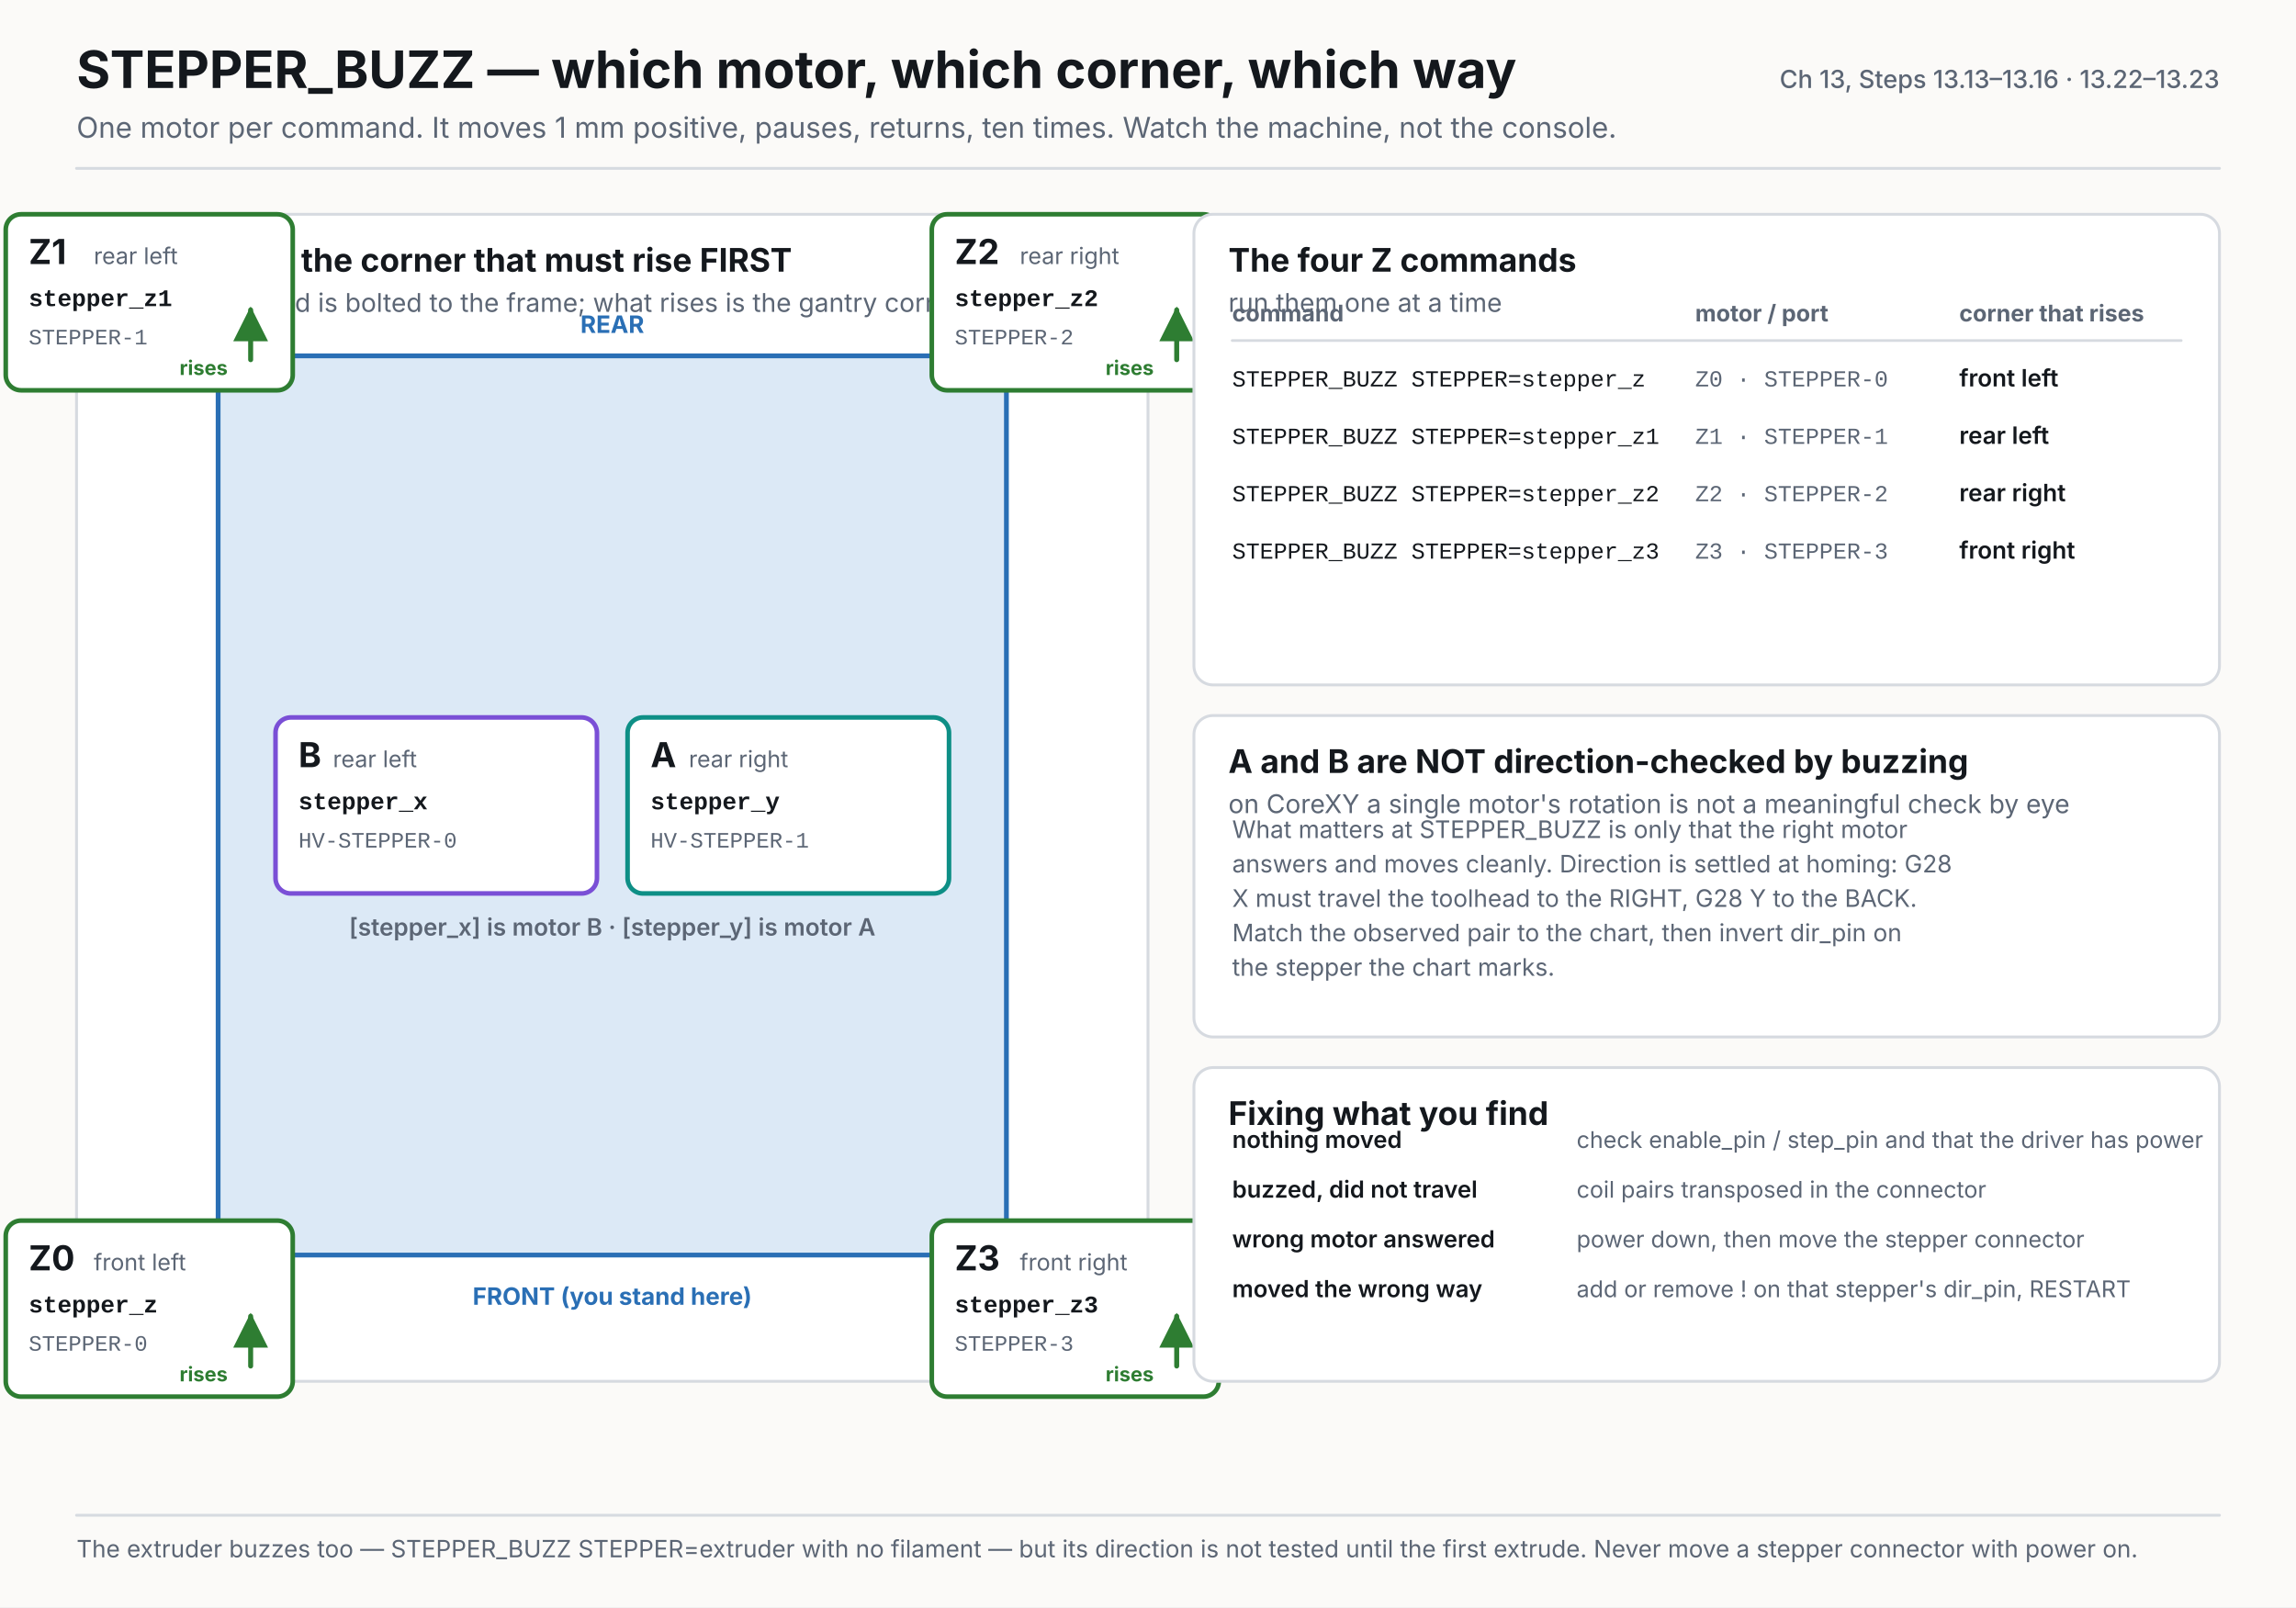
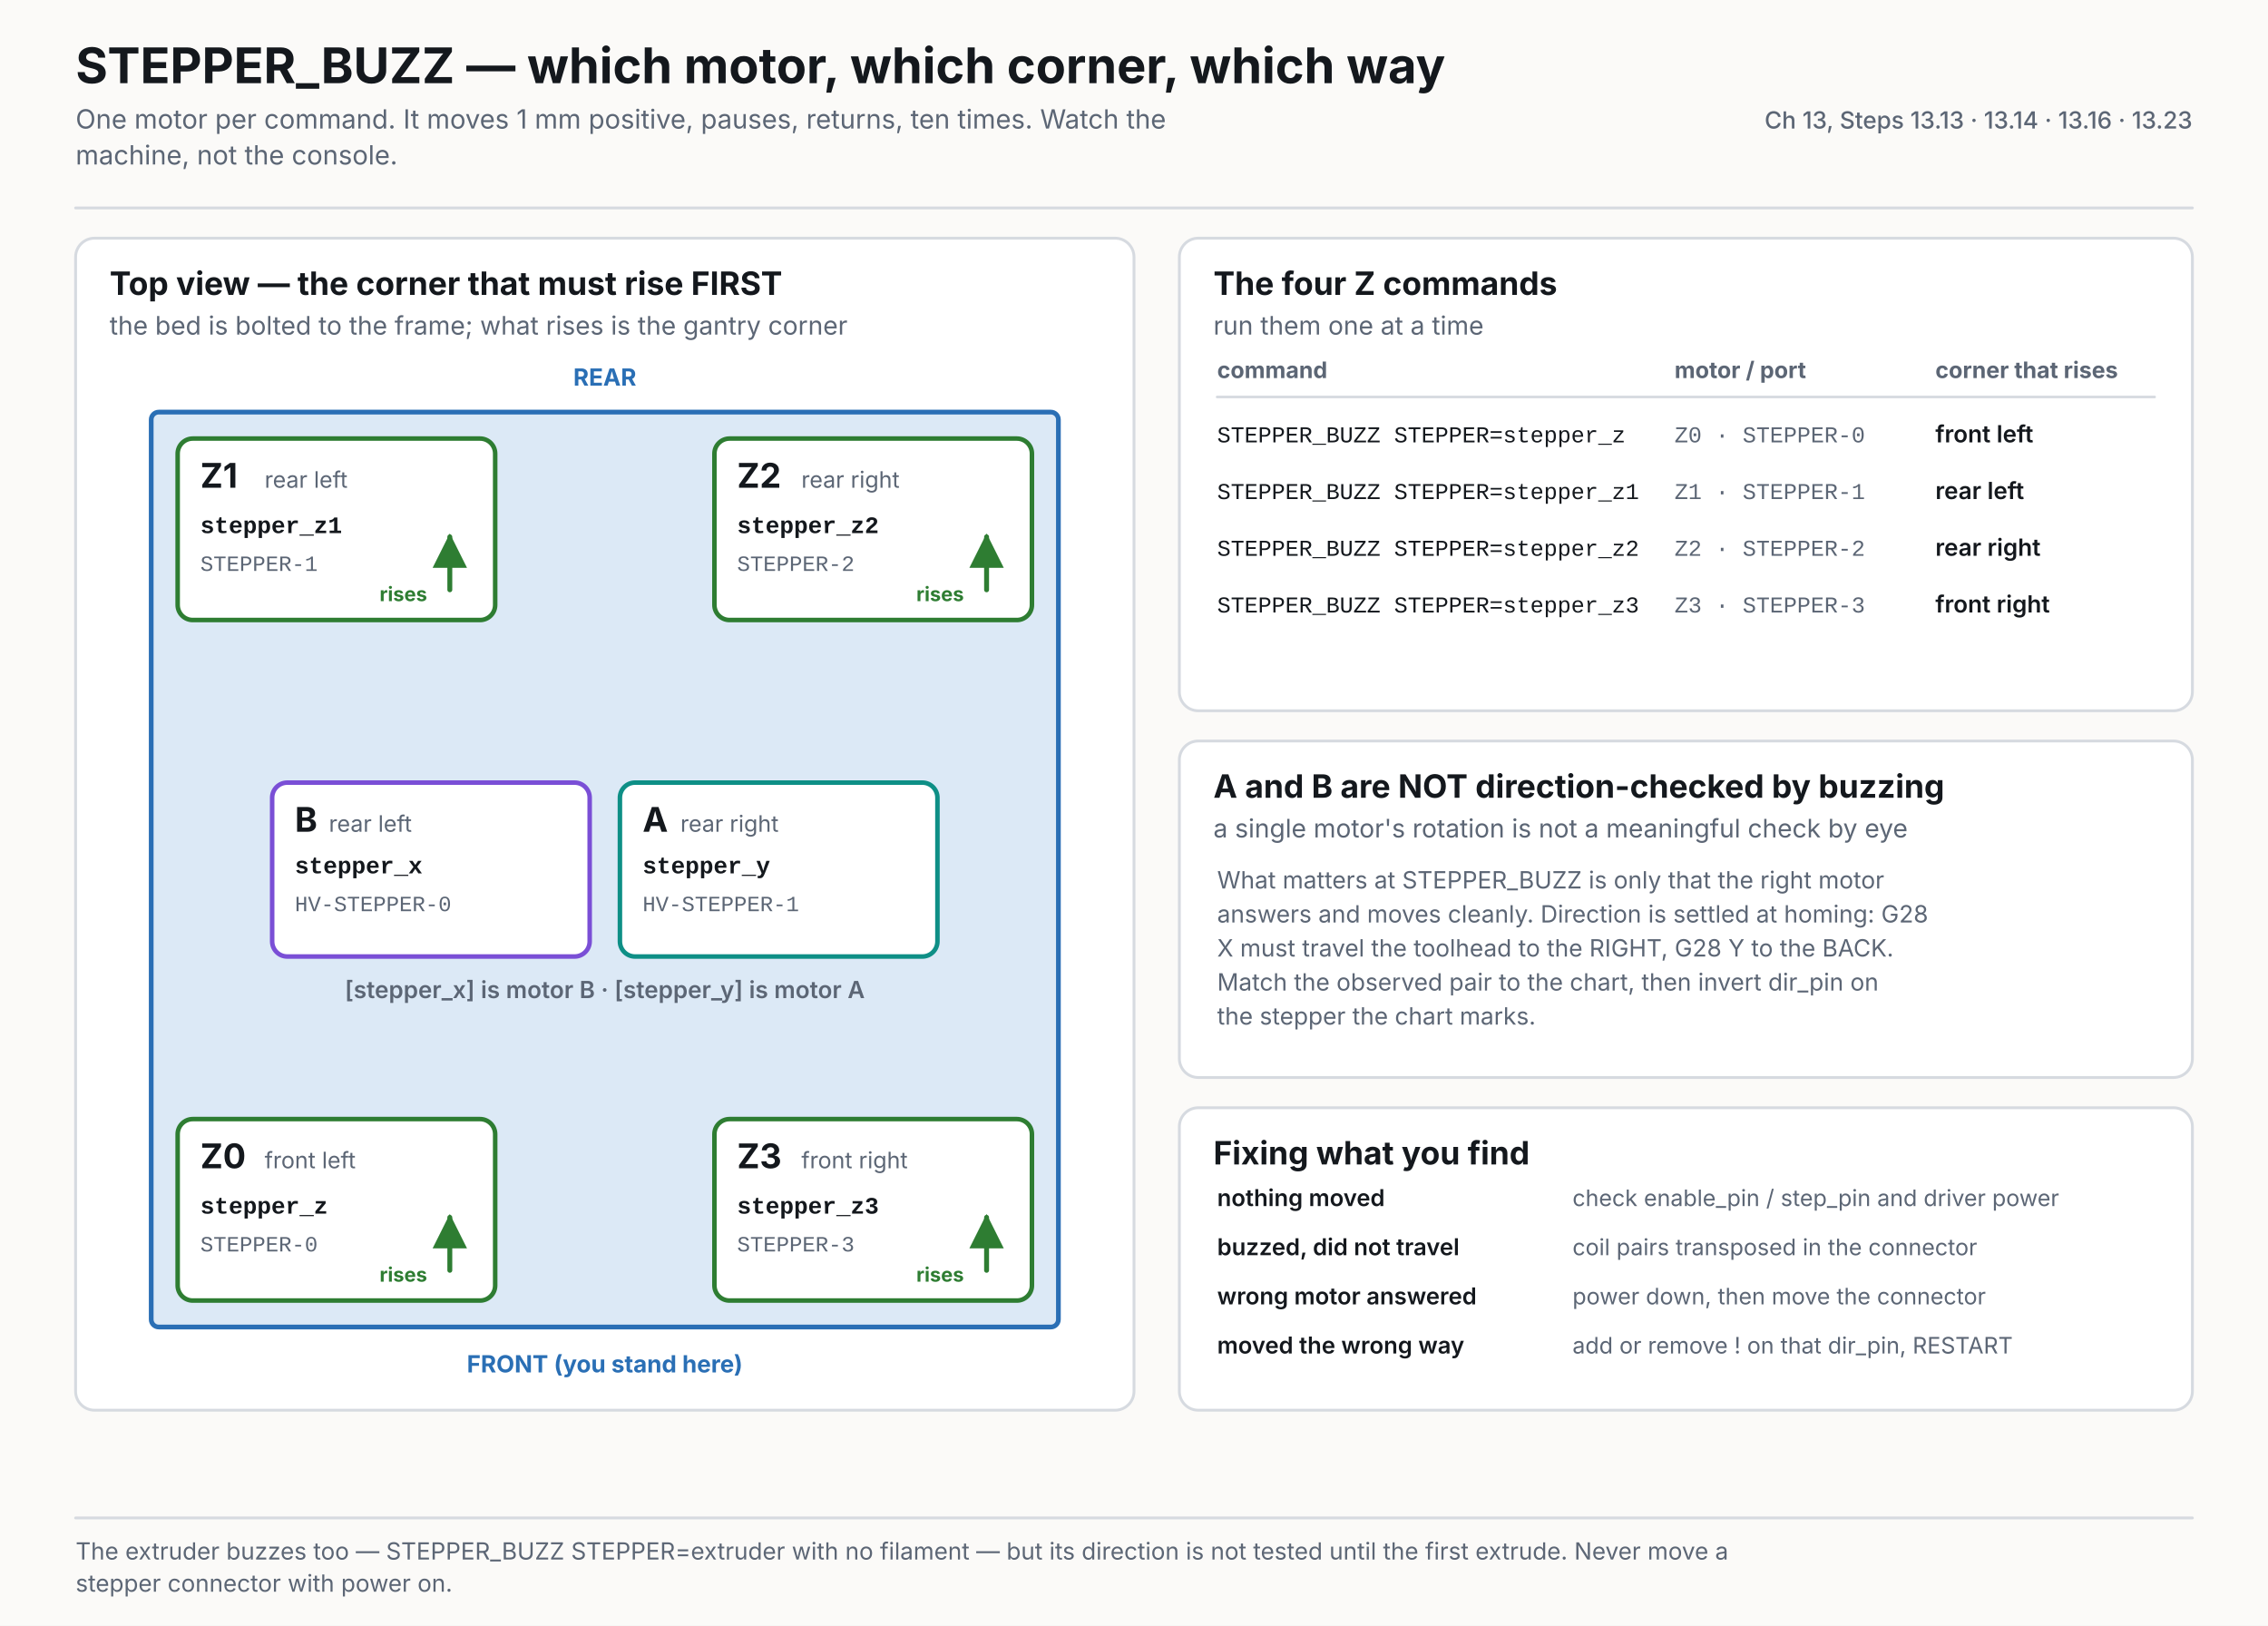
- <svg xmlns="http://www.w3.org/2000/svg" viewBox="0 0 1200 840" width="1200" height="840" role="img" aria-label="Voron 2.4r2 — STEPPER_BUZZ motor-direction cheat sheet" style="color:#14181D">
+ <svg xmlns="http://www.w3.org/2000/svg" viewBox="0 0 1200 860" width="1200" height="860" role="img" aria-label="Voron 2.4r2 — STEPPER_BUZZ motor-direction cheat sheet" style="color:#14181D">
  <defs>
    <marker id="arw" viewBox="0 0 10 10" refX="9" refY="5" markerWidth="7" markerHeight="7" orient="auto-start-reverse">
      <path d="M0,0 L10,5 L0,10 z" fill="#14181D" />
    </marker>
    <marker id="arwm" viewBox="0 0 10 10" refX="9" refY="5" markerWidth="7" markerHeight="7" orient="auto-start-reverse">
      <path d="M0,0 L10,5 L0,10 z" fill="#5C6675" />
    </marker>
    <marker id="arwa" viewBox="0 0 10 10" refX="9" refY="5" markerWidth="6.5" markerHeight="6.5" orient="auto-start-reverse">
      <path d="M0,0 L10,5 L0,10 z" fill="#0E8F86" />
    </marker>
    <marker id="arwb" viewBox="0 0 10 10" refX="9" refY="5" markerWidth="6.5" markerHeight="6.5" orient="auto-start-reverse">
      <path d="M0,0 L10,5 L0,10 z" fill="#7A4FD6" />
    </marker>
    <marker id="arwo" viewBox="0 0 10 10" refX="9" refY="5" markerWidth="7" markerHeight="7" orient="auto-start-reverse">
      <path d="M0,0 L10,5 L0,10 z" fill="#E8751A" />
    </marker>
    <marker id="arwr" viewBox="0 0 10 10" refX="9" refY="5" markerWidth="7" markerHeight="7" orient="auto-start-reverse">
      <path d="M0,0 L10,5 L0,10 z" fill="#C0392B" />
    </marker>
    <marker id="arwg" viewBox="0 0 10 10" refX="9" refY="5" markerWidth="7" markerHeight="7" orient="auto-start-reverse">
      <path d="M0,0 L10,5 L0,10 z" fill="#2E7D32" />
    </marker>
    <pattern id="hatch" width="7" height="7" patternTransform="rotate(45)" patternUnits="userSpaceOnUse">
      <line x1="0" y1="0" x2="0" y2="7" stroke="#9AA3AF" stroke-width="2.6" />
    </pattern>
  </defs>
-   <rect width="1200" height="840" fill="#FBFAF8" />
-   <text x="40.0" y="46.0" font-family="Inter, -apple-system, BlinkMacSystemFont, 'Segoe UI', Roboto, 'Helvetica Neue', Arial, sans-serif" font-size="27" font-weight="700" text-anchor="start" fill="currentColor" letter-spacing="0">STEPPER_BUZZ — which motor, which corner, which way</text>
-   <text x="40.0" y="72.0" font-family="Inter, -apple-system, BlinkMacSystemFont, 'Segoe UI', Roboto, 'Helvetica Neue', Arial, sans-serif" font-size="15" font-weight="400" text-anchor="start" fill="#5C6675" letter-spacing="0">One motor per command. It moves 1 mm positive, pauses, returns, ten times. Watch the machine, not the console.</text>
-   <text x="1160.0" y="46.0" font-family="Inter, -apple-system, BlinkMacSystemFont, 'Segoe UI', Roboto, 'Helvetica Neue', Arial, sans-serif" font-size="13" font-weight="500" text-anchor="end" fill="#5C6675" letter-spacing="0">Ch 13, Steps 13.13–13.16 · 13.22–13.23</text>
-   <line x1="40.0" y1="88.0" x2="1160.0" y2="88.0" stroke="#D6DAE0" stroke-width="1.5" stroke-linecap="round" />
-   <rect x="40.0" y="112.0" width="560.0" height="610.0" rx="10" fill="#FFFFFF" stroke="#D6DAE0" stroke-width="1.5" />
-   <text x="58.0" y="142.0" font-family="Inter, -apple-system, BlinkMacSystemFont, 'Segoe UI', Roboto, 'Helvetica Neue', Arial, sans-serif" font-size="17" font-weight="700" text-anchor="start" fill="currentColor" letter-spacing="0">Top view — the corner that must rise FIRST</text>
-   <text x="58.0" y="163.0" font-family="Inter, -apple-system, BlinkMacSystemFont, 'Segoe UI', Roboto, 'Helvetica Neue', Arial, sans-serif" font-size="13.5" font-weight="400" text-anchor="start" fill="#5C6675" letter-spacing="0">on a 2.4 the bed is bolted to the frame; what rises is the gantry corner</text>
-   <rect x="114.0" y="186.0" width="412.0" height="470.0" rx="4" fill="#DCE9F6" stroke="#2A6FB5" stroke-width="2.5" />
-   <text x="320.0" y="174.0" font-family="Inter, -apple-system, BlinkMacSystemFont, 'Segoe UI', Roboto, 'Helvetica Neue', Arial, sans-serif" font-size="12.5" font-weight="700" text-anchor="middle" fill="#2A6FB5" letter-spacing="0">REAR</text>
-   <text x="320.0" y="682.0" font-family="Inter, -apple-system, BlinkMacSystemFont, 'Segoe UI', Roboto, 'Helvetica Neue', Arial, sans-serif" font-size="12.5" font-weight="700" text-anchor="middle" fill="#2A6FB5" letter-spacing="0">FRONT  (you stand here)</text>
-   <rect x="3.0" y="638.0" width="150.0" height="92.0" rx="8" fill="#FFFFFF" stroke="#2E7D32" stroke-width="2.4" />
-   <text x="15.0" y="664.0" font-family="Inter, -apple-system, BlinkMacSystemFont, 'Segoe UI', Roboto, 'Helvetica Neue', Arial, sans-serif" font-size="18" font-weight="700" text-anchor="start" fill="currentColor" letter-spacing="0">Z0</text>
-   <text x="49.0" y="664.0" font-family="Inter, -apple-system, BlinkMacSystemFont, 'Segoe UI', Roboto, 'Helvetica Neue', Arial, sans-serif" font-size="12" font-weight="400" text-anchor="start" fill="#5C6675" letter-spacing="0">front left</text>
-   <text x="15.0" y="686.0" font-family="'SF Mono', ui-monospace, Menlo, Consolas, 'Liberation Mono', monospace" font-size="12.5" font-weight="600" text-anchor="start" fill="currentColor" letter-spacing="0">stepper_z</text>
-   <text x="15.0" y="706.0" font-family="'SF Mono', ui-monospace, Menlo, Consolas, 'Liberation Mono', monospace" font-size="11.5" font-weight="500" text-anchor="start" fill="#5C6675" letter-spacing="0">STEPPER-0</text>
-   <path d="M 131.0 714.0 L 131.0 688.0" fill="none" stroke="#2E7D32" stroke-width="2.6" stroke-linecap="round" stroke-linejoin="round" marker-end="url(#arwg)" />
-   <text x="119.0" y="722.0" font-family="Inter, -apple-system, BlinkMacSystemFont, 'Segoe UI', Roboto, 'Helvetica Neue', Arial, sans-serif" font-size="10.5" font-weight="700" text-anchor="end" fill="#2E7D32" letter-spacing="0">rises</text>
-   <rect x="3.0" y="112.0" width="150.0" height="92.0" rx="8" fill="#FFFFFF" stroke="#2E7D32" stroke-width="2.4" />
-   <text x="15.0" y="138.0" font-family="Inter, -apple-system, BlinkMacSystemFont, 'Segoe UI', Roboto, 'Helvetica Neue', Arial, sans-serif" font-size="18" font-weight="700" text-anchor="start" fill="currentColor" letter-spacing="0">Z1</text>
-   <text x="49.0" y="138.0" font-family="Inter, -apple-system, BlinkMacSystemFont, 'Segoe UI', Roboto, 'Helvetica Neue', Arial, sans-serif" font-size="12" font-weight="400" text-anchor="start" fill="#5C6675" letter-spacing="0">rear left</text>
-   <text x="15.0" y="160.0" font-family="'SF Mono', ui-monospace, Menlo, Consolas, 'Liberation Mono', monospace" font-size="12.5" font-weight="600" text-anchor="start" fill="currentColor" letter-spacing="0">stepper_z1</text>
-   <text x="15.0" y="180.0" font-family="'SF Mono', ui-monospace, Menlo, Consolas, 'Liberation Mono', monospace" font-size="11.5" font-weight="500" text-anchor="start" fill="#5C6675" letter-spacing="0">STEPPER-1</text>
-   <path d="M 131.0 188.0 L 131.0 162.0" fill="none" stroke="#2E7D32" stroke-width="2.6" stroke-linecap="round" stroke-linejoin="round" marker-end="url(#arwg)" />
-   <text x="119.0" y="196.0" font-family="Inter, -apple-system, BlinkMacSystemFont, 'Segoe UI', Roboto, 'Helvetica Neue', Arial, sans-serif" font-size="10.5" font-weight="700" text-anchor="end" fill="#2E7D32" letter-spacing="0">rises</text>
-   <rect x="487.0" y="112.0" width="150.0" height="92.0" rx="8" fill="#FFFFFF" stroke="#2E7D32" stroke-width="2.4" />
-   <text x="499.0" y="138.0" font-family="Inter, -apple-system, BlinkMacSystemFont, 'Segoe UI', Roboto, 'Helvetica Neue', Arial, sans-serif" font-size="18" font-weight="700" text-anchor="start" fill="currentColor" letter-spacing="0">Z2</text>
-   <text x="533.0" y="138.0" font-family="Inter, -apple-system, BlinkMacSystemFont, 'Segoe UI', Roboto, 'Helvetica Neue', Arial, sans-serif" font-size="12" font-weight="400" text-anchor="start" fill="#5C6675" letter-spacing="0">rear right</text>
-   <text x="499.0" y="160.0" font-family="'SF Mono', ui-monospace, Menlo, Consolas, 'Liberation Mono', monospace" font-size="12.5" font-weight="600" text-anchor="start" fill="currentColor" letter-spacing="0">stepper_z2</text>
-   <text x="499.0" y="180.0" font-family="'SF Mono', ui-monospace, Menlo, Consolas, 'Liberation Mono', monospace" font-size="11.5" font-weight="500" text-anchor="start" fill="#5C6675" letter-spacing="0">STEPPER-2</text>
-   <path d="M 615.0 188.0 L 615.0 162.0" fill="none" stroke="#2E7D32" stroke-width="2.6" stroke-linecap="round" stroke-linejoin="round" marker-end="url(#arwg)" />
-   <text x="603.0" y="196.0" font-family="Inter, -apple-system, BlinkMacSystemFont, 'Segoe UI', Roboto, 'Helvetica Neue', Arial, sans-serif" font-size="10.5" font-weight="700" text-anchor="end" fill="#2E7D32" letter-spacing="0">rises</text>
-   <rect x="487.0" y="638.0" width="150.0" height="92.0" rx="8" fill="#FFFFFF" stroke="#2E7D32" stroke-width="2.4" />
-   <text x="499.0" y="664.0" font-family="Inter, -apple-system, BlinkMacSystemFont, 'Segoe UI', Roboto, 'Helvetica Neue', Arial, sans-serif" font-size="18" font-weight="700" text-anchor="start" fill="currentColor" letter-spacing="0">Z3</text>
-   <text x="533.0" y="664.0" font-family="Inter, -apple-system, BlinkMacSystemFont, 'Segoe UI', Roboto, 'Helvetica Neue', Arial, sans-serif" font-size="12" font-weight="400" text-anchor="start" fill="#5C6675" letter-spacing="0">front right</text>
-   <text x="499.0" y="686.0" font-family="'SF Mono', ui-monospace, Menlo, Consolas, 'Liberation Mono', monospace" font-size="12.5" font-weight="600" text-anchor="start" fill="currentColor" letter-spacing="0">stepper_z3</text>
-   <text x="499.0" y="706.0" font-family="'SF Mono', ui-monospace, Menlo, Consolas, 'Liberation Mono', monospace" font-size="11.5" font-weight="500" text-anchor="start" fill="#5C6675" letter-spacing="0">STEPPER-3</text>
-   <path d="M 615.0 714.0 L 615.0 688.0" fill="none" stroke="#2E7D32" stroke-width="2.6" stroke-linecap="round" stroke-linejoin="round" marker-end="url(#arwg)" />
-   <text x="603.0" y="722.0" font-family="Inter, -apple-system, BlinkMacSystemFont, 'Segoe UI', Roboto, 'Helvetica Neue', Arial, sans-serif" font-size="10.5" font-weight="700" text-anchor="end" fill="#2E7D32" letter-spacing="0">rises</text>
-   <rect x="144.0" y="375.0" width="168.0" height="92.0" rx="8" fill="#FFFFFF" stroke="#7A4FD6" stroke-width="2.4" />
-   <text x="156.0" y="401.0" font-family="Inter, -apple-system, BlinkMacSystemFont, 'Segoe UI', Roboto, 'Helvetica Neue', Arial, sans-serif" font-size="18" font-weight="700" text-anchor="start" fill="currentColor" letter-spacing="0">B</text>
-   <text x="174.0" y="401.0" font-family="Inter, -apple-system, BlinkMacSystemFont, 'Segoe UI', Roboto, 'Helvetica Neue', Arial, sans-serif" font-size="12" font-weight="400" text-anchor="start" fill="#5C6675" letter-spacing="0">rear left</text>
-   <text x="156.0" y="423.0" font-family="'SF Mono', ui-monospace, Menlo, Consolas, 'Liberation Mono', monospace" font-size="12.5" font-weight="600" text-anchor="start" fill="currentColor" letter-spacing="0">stepper_x</text>
-   <text x="156.0" y="443.0" font-family="'SF Mono', ui-monospace, Menlo, Consolas, 'Liberation Mono', monospace" font-size="11.5" font-weight="500" text-anchor="start" fill="#5C6675" letter-spacing="0">HV-STEPPER-0</text>
-   <rect x="328.0" y="375.0" width="168.0" height="92.0" rx="8" fill="#FFFFFF" stroke="#0E8F86" stroke-width="2.4" />
-   <text x="340.0" y="401.0" font-family="Inter, -apple-system, BlinkMacSystemFont, 'Segoe UI', Roboto, 'Helvetica Neue', Arial, sans-serif" font-size="18" font-weight="700" text-anchor="start" fill="currentColor" letter-spacing="0">A</text>
-   <text x="360.0" y="401.0" font-family="Inter, -apple-system, BlinkMacSystemFont, 'Segoe UI', Roboto, 'Helvetica Neue', Arial, sans-serif" font-size="12" font-weight="400" text-anchor="start" fill="#5C6675" letter-spacing="0">rear right</text>
-   <text x="340.0" y="423.0" font-family="'SF Mono', ui-monospace, Menlo, Consolas, 'Liberation Mono', monospace" font-size="12.5" font-weight="600" text-anchor="start" fill="currentColor" letter-spacing="0">stepper_y</text>
-   <text x="340.0" y="443.0" font-family="'SF Mono', ui-monospace, Menlo, Consolas, 'Liberation Mono', monospace" font-size="11.5" font-weight="500" text-anchor="start" fill="#5C6675" letter-spacing="0">HV-STEPPER-1</text>
-   <text x="320.0" y="489.0" font-family="Inter, -apple-system, BlinkMacSystemFont, 'Segoe UI', Roboto, 'Helvetica Neue', Arial, sans-serif" font-size="12.5" font-weight="600" text-anchor="middle" fill="#5C6675" letter-spacing="0">[stepper_x] is motor B  ·  [stepper_y] is motor A</text>
-   <rect x="624.0" y="112.0" width="536.0" height="246.0" rx="10" fill="#FFFFFF" stroke="#D6DAE0" stroke-width="1.5" />
-   <text x="642.0" y="142.0" font-family="Inter, -apple-system, BlinkMacSystemFont, 'Segoe UI', Roboto, 'Helvetica Neue', Arial, sans-serif" font-size="17" font-weight="700" text-anchor="start" fill="currentColor" letter-spacing="0">The four Z commands</text>
-   <text x="642.0" y="163.0" font-family="Inter, -apple-system, BlinkMacSystemFont, 'Segoe UI', Roboto, 'Helvetica Neue', Arial, sans-serif" font-size="13.5" font-weight="400" text-anchor="start" fill="#5C6675" letter-spacing="0">run them one at a time</text>
-   <text x="644.0" y="168.0" font-family="Inter, -apple-system, BlinkMacSystemFont, 'Segoe UI', Roboto, 'Helvetica Neue', Arial, sans-serif" font-size="12" font-weight="700" text-anchor="start" fill="#5C6675" letter-spacing="0">command</text>
-   <text x="886.0" y="168.0" font-family="Inter, -apple-system, BlinkMacSystemFont, 'Segoe UI', Roboto, 'Helvetica Neue', Arial, sans-serif" font-size="12" font-weight="700" text-anchor="start" fill="#5C6675" letter-spacing="0">motor / port</text>
-   <text x="1024.0" y="168.0" font-family="Inter, -apple-system, BlinkMacSystemFont, 'Segoe UI', Roboto, 'Helvetica Neue', Arial, sans-serif" font-size="12" font-weight="700" text-anchor="start" fill="#5C6675" letter-spacing="0">corner that rises</text>
-   <line x1="644.0" y1="178.0" x2="1140.0" y2="178.0" stroke="#D6DAE0" stroke-width="1.4" stroke-linecap="round" />
-   <text x="644.0" y="202.0" font-family="'SF Mono', ui-monospace, Menlo, Consolas, 'Liberation Mono', monospace" font-size="12" font-weight="500" text-anchor="start" fill="currentColor" letter-spacing="0">STEPPER_BUZZ STEPPER=stepper_z</text>
-   <text x="886.0" y="202.0" font-family="'SF Mono', ui-monospace, Menlo, Consolas, 'Liberation Mono', monospace" font-size="12" font-weight="500" text-anchor="start" fill="#5C6675" letter-spacing="0">Z0 · STEPPER-0</text>
-   <text x="1024.0" y="202.0" font-family="Inter, -apple-system, BlinkMacSystemFont, 'Segoe UI', Roboto, 'Helvetica Neue', Arial, sans-serif" font-size="12.5" font-weight="600" text-anchor="start" fill="currentColor" letter-spacing="0">front left</text>
-   <text x="644.0" y="232.0" font-family="'SF Mono', ui-monospace, Menlo, Consolas, 'Liberation Mono', monospace" font-size="12" font-weight="500" text-anchor="start" fill="currentColor" letter-spacing="0">STEPPER_BUZZ STEPPER=stepper_z1</text>
-   <text x="886.0" y="232.0" font-family="'SF Mono', ui-monospace, Menlo, Consolas, 'Liberation Mono', monospace" font-size="12" font-weight="500" text-anchor="start" fill="#5C6675" letter-spacing="0">Z1 · STEPPER-1</text>
-   <text x="1024.0" y="232.0" font-family="Inter, -apple-system, BlinkMacSystemFont, 'Segoe UI', Roboto, 'Helvetica Neue', Arial, sans-serif" font-size="12.5" font-weight="600" text-anchor="start" fill="currentColor" letter-spacing="0">rear left</text>
-   <text x="644.0" y="262.0" font-family="'SF Mono', ui-monospace, Menlo, Consolas, 'Liberation Mono', monospace" font-size="12" font-weight="500" text-anchor="start" fill="currentColor" letter-spacing="0">STEPPER_BUZZ STEPPER=stepper_z2</text>
-   <text x="886.0" y="262.0" font-family="'SF Mono', ui-monospace, Menlo, Consolas, 'Liberation Mono', monospace" font-size="12" font-weight="500" text-anchor="start" fill="#5C6675" letter-spacing="0">Z2 · STEPPER-2</text>
-   <text x="1024.0" y="262.0" font-family="Inter, -apple-system, BlinkMacSystemFont, 'Segoe UI', Roboto, 'Helvetica Neue', Arial, sans-serif" font-size="12.5" font-weight="600" text-anchor="start" fill="currentColor" letter-spacing="0">rear right</text>
-   <text x="644.0" y="292.0" font-family="'SF Mono', ui-monospace, Menlo, Consolas, 'Liberation Mono', monospace" font-size="12" font-weight="500" text-anchor="start" fill="currentColor" letter-spacing="0">STEPPER_BUZZ STEPPER=stepper_z3</text>
-   <text x="886.0" y="292.0" font-family="'SF Mono', ui-monospace, Menlo, Consolas, 'Liberation Mono', monospace" font-size="12" font-weight="500" text-anchor="start" fill="#5C6675" letter-spacing="0">Z3 · STEPPER-3</text>
-   <text x="1024.0" y="292.0" font-family="Inter, -apple-system, BlinkMacSystemFont, 'Segoe UI', Roboto, 'Helvetica Neue', Arial, sans-serif" font-size="12.5" font-weight="600" text-anchor="start" fill="currentColor" letter-spacing="0">front right</text>
-   <rect x="624.0" y="374.0" width="536.0" height="168.0" rx="10" fill="#FFFFFF" stroke="#D6DAE0" stroke-width="1.5" />
-   <text x="642.0" y="404.0" font-family="Inter, -apple-system, BlinkMacSystemFont, 'Segoe UI', Roboto, 'Helvetica Neue', Arial, sans-serif" font-size="17" font-weight="700" text-anchor="start" fill="currentColor" letter-spacing="0">A and B are NOT direction-checked by buzzing</text>
-   <text x="642.0" y="425.0" font-family="Inter, -apple-system, BlinkMacSystemFont, 'Segoe UI', Roboto, 'Helvetica Neue', Arial, sans-serif" font-size="13.5" font-weight="400" text-anchor="start" fill="#5C6675" letter-spacing="0">on CoreXY a single motor's rotation is not a meaningful check by eye</text>
-   <text x="644.0" y="438.0" font-family="Inter, -apple-system, BlinkMacSystemFont, 'Segoe UI', Roboto, 'Helvetica Neue', Arial, sans-serif" font-size="12.6" font-weight="400" text-anchor="start" fill="#5C6675" letter-spacing="0">What matters at STEPPER_BUZZ is only that the right motor</text>
-   <text x="644.0" y="456.0" font-family="Inter, -apple-system, BlinkMacSystemFont, 'Segoe UI', Roboto, 'Helvetica Neue', Arial, sans-serif" font-size="12.6" font-weight="400" text-anchor="start" fill="#5C6675" letter-spacing="0">answers and moves cleanly. Direction is settled at homing: G28</text>
-   <text x="644.0" y="474.0" font-family="Inter, -apple-system, BlinkMacSystemFont, 'Segoe UI', Roboto, 'Helvetica Neue', Arial, sans-serif" font-size="12.6" font-weight="400" text-anchor="start" fill="#5C6675" letter-spacing="0">X must travel the toolhead to the RIGHT, G28 Y to the BACK.</text>
-   <text x="644.0" y="492.0" font-family="Inter, -apple-system, BlinkMacSystemFont, 'Segoe UI', Roboto, 'Helvetica Neue', Arial, sans-serif" font-size="12.6" font-weight="400" text-anchor="start" fill="#5C6675" letter-spacing="0">Match the observed pair to the chart, then invert dir_pin on</text>
-   <text x="644.0" y="510.0" font-family="Inter, -apple-system, BlinkMacSystemFont, 'Segoe UI', Roboto, 'Helvetica Neue', Arial, sans-serif" font-size="12.6" font-weight="400" text-anchor="start" fill="#5C6675" letter-spacing="0">the stepper the chart marks.</text>
-   <rect x="624.0" y="558.0" width="536.0" height="164.0" rx="10" fill="#FFFFFF" stroke="#D6DAE0" stroke-width="1.5" />
-   <text x="642.0" y="588.0" font-family="Inter, -apple-system, BlinkMacSystemFont, 'Segoe UI', Roboto, 'Helvetica Neue', Arial, sans-serif" font-size="17" font-weight="700" text-anchor="start" fill="currentColor" letter-spacing="0">Fixing what you find</text>
-   <text x="644.0" y="600.0" font-family="Inter, -apple-system, BlinkMacSystemFont, 'Segoe UI', Roboto, 'Helvetica Neue', Arial, sans-serif" font-size="12.3" font-weight="600" text-anchor="start" fill="currentColor" letter-spacing="0">nothing moved</text>
-   <text x="824.0" y="600.0" font-family="Inter, -apple-system, BlinkMacSystemFont, 'Segoe UI', Roboto, 'Helvetica Neue', Arial, sans-serif" font-size="12" font-weight="400" text-anchor="start" fill="#5C6675" letter-spacing="0">check enable_pin / step_pin and that the driver has power</text>
-   <text x="644.0" y="626.0" font-family="Inter, -apple-system, BlinkMacSystemFont, 'Segoe UI', Roboto, 'Helvetica Neue', Arial, sans-serif" font-size="12.3" font-weight="600" text-anchor="start" fill="currentColor" letter-spacing="0">buzzed, did not travel</text>
-   <text x="824.0" y="626.0" font-family="Inter, -apple-system, BlinkMacSystemFont, 'Segoe UI', Roboto, 'Helvetica Neue', Arial, sans-serif" font-size="12" font-weight="400" text-anchor="start" fill="#5C6675" letter-spacing="0">coil pairs transposed in the connector</text>
-   <text x="644.0" y="652.0" font-family="Inter, -apple-system, BlinkMacSystemFont, 'Segoe UI', Roboto, 'Helvetica Neue', Arial, sans-serif" font-size="12.3" font-weight="600" text-anchor="start" fill="currentColor" letter-spacing="0">wrong motor answered</text>
-   <text x="824.0" y="652.0" font-family="Inter, -apple-system, BlinkMacSystemFont, 'Segoe UI', Roboto, 'Helvetica Neue', Arial, sans-serif" font-size="12" font-weight="400" text-anchor="start" fill="#5C6675" letter-spacing="0">power down, then move the stepper connector</text>
-   <text x="644.0" y="678.0" font-family="Inter, -apple-system, BlinkMacSystemFont, 'Segoe UI', Roboto, 'Helvetica Neue', Arial, sans-serif" font-size="12.3" font-weight="600" text-anchor="start" fill="currentColor" letter-spacing="0">moved the wrong way</text>
-   <text x="824.0" y="678.0" font-family="Inter, -apple-system, BlinkMacSystemFont, 'Segoe UI', Roboto, 'Helvetica Neue', Arial, sans-serif" font-size="12" font-weight="400" text-anchor="start" fill="#5C6675" letter-spacing="0">add or remove ! on that stepper's dir_pin, RESTART</text>
-   <line x1="40.0" y1="792.0" x2="1160.0" y2="792.0" stroke="#D6DAE0" stroke-width="1.5" stroke-linecap="round" />
-   <text x="40.0" y="814.0" font-family="Inter, -apple-system, BlinkMacSystemFont, 'Segoe UI', Roboto, 'Helvetica Neue', Arial, sans-serif" font-size="12.5" font-weight="400" text-anchor="start" fill="#5C6675" letter-spacing="0">The extruder buzzes too — STEPPER_BUZZ STEPPER=extruder with no filament — but its direction is not tested until the first extrude. Never move a stepper connector with power on.</text>
+   <rect width="1200" height="860" fill="#FBFAF8" />
+   <text x="40.0" y="44.0" font-family="Inter, -apple-system, BlinkMacSystemFont, 'Segoe UI', Roboto, 'Helvetica Neue', Arial, sans-serif" font-size="26" font-weight="700" text-anchor="start" fill="currentColor" letter-spacing="0">STEPPER_BUZZ — which motor, which corner, which way</text>
+   <text x="40.0" y="68.0" font-family="Inter, -apple-system, BlinkMacSystemFont, 'Segoe UI', Roboto, 'Helvetica Neue', Arial, sans-serif" font-size="14" font-weight="400" text-anchor="start" fill="#5C6675" letter-spacing="0">One motor per command. It moves 1 mm positive, pauses, returns, ten times. Watch the</text>
+   <text x="40.0" y="87.0" font-family="Inter, -apple-system, BlinkMacSystemFont, 'Segoe UI', Roboto, 'Helvetica Neue', Arial, sans-serif" font-size="14" font-weight="400" text-anchor="start" fill="#5C6675" letter-spacing="0">machine, not the console.</text>
+   <text x="1160.0" y="68.0" font-family="Inter, -apple-system, BlinkMacSystemFont, 'Segoe UI', Roboto, 'Helvetica Neue', Arial, sans-serif" font-size="12.5" font-weight="500" text-anchor="end" fill="#5C6675" letter-spacing="0">Ch 13, Steps 13.13 · 13.14 · 13.16 · 13.23</text>
+   <line x1="40.0" y1="110.0" x2="1160.0" y2="110.0" stroke="#D6DAE0" stroke-width="1.5" stroke-linecap="round" />
+   <rect x="40.0" y="126.0" width="560.0" height="620.0" rx="10" fill="#FFFFFF" stroke="#D6DAE0" stroke-width="1.5" />
+   <text x="58.0" y="156.0" font-family="Inter, -apple-system, BlinkMacSystemFont, 'Segoe UI', Roboto, 'Helvetica Neue', Arial, sans-serif" font-size="17" font-weight="700" text-anchor="start" fill="currentColor" letter-spacing="0">Top view — the corner that must rise FIRST</text>
+   <text x="58.0" y="177.0" font-family="Inter, -apple-system, BlinkMacSystemFont, 'Segoe UI', Roboto, 'Helvetica Neue', Arial, sans-serif" font-size="13.5" font-weight="400" text-anchor="start" fill="#5C6675" letter-spacing="0">the bed is bolted to the frame; what rises is the gantry corner</text>
+   <rect x="80.0" y="218.0" width="480.0" height="484.0" rx="4" fill="#DCE9F6" stroke="#2A6FB5" stroke-width="2.5" />
+   <text x="320.0" y="204.0" font-family="Inter, -apple-system, BlinkMacSystemFont, 'Segoe UI', Roboto, 'Helvetica Neue', Arial, sans-serif" font-size="12.5" font-weight="700" text-anchor="middle" fill="#2A6FB5" letter-spacing="0">REAR</text>
+   <text x="320.0" y="726.0" font-family="Inter, -apple-system, BlinkMacSystemFont, 'Segoe UI', Roboto, 'Helvetica Neue', Arial, sans-serif" font-size="12.5" font-weight="700" text-anchor="middle" fill="#2A6FB5" letter-spacing="0">FRONT  (you stand here)</text>
+   <rect x="94.0" y="592.0" width="168.0" height="96.0" rx="8" fill="#FFFFFF" stroke="#2E7D32" stroke-width="2.4" />
+   <text x="106.0" y="618.0" font-family="Inter, -apple-system, BlinkMacSystemFont, 'Segoe UI', Roboto, 'Helvetica Neue', Arial, sans-serif" font-size="18" font-weight="700" text-anchor="start" fill="currentColor" letter-spacing="0">Z0</text>
+   <text x="140.0" y="618.0" font-family="Inter, -apple-system, BlinkMacSystemFont, 'Segoe UI', Roboto, 'Helvetica Neue', Arial, sans-serif" font-size="12" font-weight="400" text-anchor="start" fill="#5C6675" letter-spacing="0">front left</text>
+   <text x="106.0" y="642.0" font-family="'SF Mono', ui-monospace, Menlo, Consolas, 'Liberation Mono', monospace" font-size="12.5" font-weight="600" text-anchor="start" fill="currentColor" letter-spacing="0">stepper_z</text>
+   <text x="106.0" y="662.0" font-family="'SF Mono', ui-monospace, Menlo, Consolas, 'Liberation Mono', monospace" font-size="11.5" font-weight="500" text-anchor="start" fill="#5C6675" letter-spacing="0">STEPPER-0</text>
+   <path d="M 238 672 L 238 644" fill="none" stroke="#2E7D32" stroke-width="2.6" stroke-linecap="round" stroke-linejoin="round" marker-end="url(#arwg)" />
+   <text x="226.0" y="678.0" font-family="Inter, -apple-system, BlinkMacSystemFont, 'Segoe UI', Roboto, 'Helvetica Neue', Arial, sans-serif" font-size="10.5" font-weight="700" text-anchor="end" fill="#2E7D32" letter-spacing="0">rises</text>
+   <rect x="94.0" y="232.0" width="168.0" height="96.0" rx="8" fill="#FFFFFF" stroke="#2E7D32" stroke-width="2.4" />
+   <text x="106.0" y="258.0" font-family="Inter, -apple-system, BlinkMacSystemFont, 'Segoe UI', Roboto, 'Helvetica Neue', Arial, sans-serif" font-size="18" font-weight="700" text-anchor="start" fill="currentColor" letter-spacing="0">Z1</text>
+   <text x="140.0" y="258.0" font-family="Inter, -apple-system, BlinkMacSystemFont, 'Segoe UI', Roboto, 'Helvetica Neue', Arial, sans-serif" font-size="12" font-weight="400" text-anchor="start" fill="#5C6675" letter-spacing="0">rear left</text>
+   <text x="106.0" y="282.0" font-family="'SF Mono', ui-monospace, Menlo, Consolas, 'Liberation Mono', monospace" font-size="12.5" font-weight="600" text-anchor="start" fill="currentColor" letter-spacing="0">stepper_z1</text>
+   <text x="106.0" y="302.0" font-family="'SF Mono', ui-monospace, Menlo, Consolas, 'Liberation Mono', monospace" font-size="11.5" font-weight="500" text-anchor="start" fill="#5C6675" letter-spacing="0">STEPPER-1</text>
+   <path d="M 238 312 L 238 284" fill="none" stroke="#2E7D32" stroke-width="2.6" stroke-linecap="round" stroke-linejoin="round" marker-end="url(#arwg)" />
+   <text x="226.0" y="318.0" font-family="Inter, -apple-system, BlinkMacSystemFont, 'Segoe UI', Roboto, 'Helvetica Neue', Arial, sans-serif" font-size="10.5" font-weight="700" text-anchor="end" fill="#2E7D32" letter-spacing="0">rises</text>
+   <rect x="378.0" y="232.0" width="168.0" height="96.0" rx="8" fill="#FFFFFF" stroke="#2E7D32" stroke-width="2.4" />
+   <text x="390.0" y="258.0" font-family="Inter, -apple-system, BlinkMacSystemFont, 'Segoe UI', Roboto, 'Helvetica Neue', Arial, sans-serif" font-size="18" font-weight="700" text-anchor="start" fill="currentColor" letter-spacing="0">Z2</text>
+   <text x="424.0" y="258.0" font-family="Inter, -apple-system, BlinkMacSystemFont, 'Segoe UI', Roboto, 'Helvetica Neue', Arial, sans-serif" font-size="12" font-weight="400" text-anchor="start" fill="#5C6675" letter-spacing="0">rear right</text>
+   <text x="390.0" y="282.0" font-family="'SF Mono', ui-monospace, Menlo, Consolas, 'Liberation Mono', monospace" font-size="12.5" font-weight="600" text-anchor="start" fill="currentColor" letter-spacing="0">stepper_z2</text>
+   <text x="390.0" y="302.0" font-family="'SF Mono', ui-monospace, Menlo, Consolas, 'Liberation Mono', monospace" font-size="11.5" font-weight="500" text-anchor="start" fill="#5C6675" letter-spacing="0">STEPPER-2</text>
+   <path d="M 522 312 L 522 284" fill="none" stroke="#2E7D32" stroke-width="2.6" stroke-linecap="round" stroke-linejoin="round" marker-end="url(#arwg)" />
+   <text x="510.0" y="318.0" font-family="Inter, -apple-system, BlinkMacSystemFont, 'Segoe UI', Roboto, 'Helvetica Neue', Arial, sans-serif" font-size="10.5" font-weight="700" text-anchor="end" fill="#2E7D32" letter-spacing="0">rises</text>
+   <rect x="378.0" y="592.0" width="168.0" height="96.0" rx="8" fill="#FFFFFF" stroke="#2E7D32" stroke-width="2.4" />
+   <text x="390.0" y="618.0" font-family="Inter, -apple-system, BlinkMacSystemFont, 'Segoe UI', Roboto, 'Helvetica Neue', Arial, sans-serif" font-size="18" font-weight="700" text-anchor="start" fill="currentColor" letter-spacing="0">Z3</text>
+   <text x="424.0" y="618.0" font-family="Inter, -apple-system, BlinkMacSystemFont, 'Segoe UI', Roboto, 'Helvetica Neue', Arial, sans-serif" font-size="12" font-weight="400" text-anchor="start" fill="#5C6675" letter-spacing="0">front right</text>
+   <text x="390.0" y="642.0" font-family="'SF Mono', ui-monospace, Menlo, Consolas, 'Liberation Mono', monospace" font-size="12.5" font-weight="600" text-anchor="start" fill="currentColor" letter-spacing="0">stepper_z3</text>
+   <text x="390.0" y="662.0" font-family="'SF Mono', ui-monospace, Menlo, Consolas, 'Liberation Mono', monospace" font-size="11.5" font-weight="500" text-anchor="start" fill="#5C6675" letter-spacing="0">STEPPER-3</text>
+   <path d="M 522 672 L 522 644" fill="none" stroke="#2E7D32" stroke-width="2.6" stroke-linecap="round" stroke-linejoin="round" marker-end="url(#arwg)" />
+   <text x="510.0" y="678.0" font-family="Inter, -apple-system, BlinkMacSystemFont, 'Segoe UI', Roboto, 'Helvetica Neue', Arial, sans-serif" font-size="10.5" font-weight="700" text-anchor="end" fill="#2E7D32" letter-spacing="0">rises</text>
+   <rect x="144.0" y="414.0" width="168.0" height="92.0" rx="8" fill="#FFFFFF" stroke="#7A4FD6" stroke-width="2.4" />
+   <text x="156.0" y="440.0" font-family="Inter, -apple-system, BlinkMacSystemFont, 'Segoe UI', Roboto, 'Helvetica Neue', Arial, sans-serif" font-size="18" font-weight="700" text-anchor="start" fill="currentColor" letter-spacing="0">B</text>
+   <text x="174.0" y="440.0" font-family="Inter, -apple-system, BlinkMacSystemFont, 'Segoe UI', Roboto, 'Helvetica Neue', Arial, sans-serif" font-size="12" font-weight="400" text-anchor="start" fill="#5C6675" letter-spacing="0">rear left</text>
+   <text x="156.0" y="462.0" font-family="'SF Mono', ui-monospace, Menlo, Consolas, 'Liberation Mono', monospace" font-size="12.5" font-weight="600" text-anchor="start" fill="currentColor" letter-spacing="0">stepper_x</text>
+   <text x="156.0" y="482.0" font-family="'SF Mono', ui-monospace, Menlo, Consolas, 'Liberation Mono', monospace" font-size="11.5" font-weight="500" text-anchor="start" fill="#5C6675" letter-spacing="0">HV-STEPPER-0</text>
+   <rect x="328.0" y="414.0" width="168.0" height="92.0" rx="8" fill="#FFFFFF" stroke="#0E8F86" stroke-width="2.4" />
+   <text x="340.0" y="440.0" font-family="Inter, -apple-system, BlinkMacSystemFont, 'Segoe UI', Roboto, 'Helvetica Neue', Arial, sans-serif" font-size="18" font-weight="700" text-anchor="start" fill="currentColor" letter-spacing="0">A</text>
+   <text x="360.0" y="440.0" font-family="Inter, -apple-system, BlinkMacSystemFont, 'Segoe UI', Roboto, 'Helvetica Neue', Arial, sans-serif" font-size="12" font-weight="400" text-anchor="start" fill="#5C6675" letter-spacing="0">rear right</text>
+   <text x="340.0" y="462.0" font-family="'SF Mono', ui-monospace, Menlo, Consolas, 'Liberation Mono', monospace" font-size="12.5" font-weight="600" text-anchor="start" fill="currentColor" letter-spacing="0">stepper_y</text>
+   <text x="340.0" y="482.0" font-family="'SF Mono', ui-monospace, Menlo, Consolas, 'Liberation Mono', monospace" font-size="11.5" font-weight="500" text-anchor="start" fill="#5C6675" letter-spacing="0">HV-STEPPER-1</text>
+   <text x="320.0" y="528.0" font-family="Inter, -apple-system, BlinkMacSystemFont, 'Segoe UI', Roboto, 'Helvetica Neue', Arial, sans-serif" font-size="12.5" font-weight="600" text-anchor="middle" fill="#5C6675" letter-spacing="0">[stepper_x] is motor B  ·  [stepper_y] is motor A</text>
+   <rect x="624.0" y="126.0" width="536.0" height="250.0" rx="10" fill="#FFFFFF" stroke="#D6DAE0" stroke-width="1.5" />
+   <text x="642.0" y="156.0" font-family="Inter, -apple-system, BlinkMacSystemFont, 'Segoe UI', Roboto, 'Helvetica Neue', Arial, sans-serif" font-size="17" font-weight="700" text-anchor="start" fill="currentColor" letter-spacing="0">The four Z commands</text>
+   <text x="642.0" y="177.0" font-family="Inter, -apple-system, BlinkMacSystemFont, 'Segoe UI', Roboto, 'Helvetica Neue', Arial, sans-serif" font-size="13.5" font-weight="400" text-anchor="start" fill="#5C6675" letter-spacing="0">run them one at a time</text>
+   <text x="644.0" y="200.0" font-family="Inter, -apple-system, BlinkMacSystemFont, 'Segoe UI', Roboto, 'Helvetica Neue', Arial, sans-serif" font-size="12" font-weight="700" text-anchor="start" fill="#5C6675" letter-spacing="0">command</text>
+   <text x="886.0" y="200.0" font-family="Inter, -apple-system, BlinkMacSystemFont, 'Segoe UI', Roboto, 'Helvetica Neue', Arial, sans-serif" font-size="12" font-weight="700" text-anchor="start" fill="#5C6675" letter-spacing="0">motor / port</text>
+   <text x="1024.0" y="200.0" font-family="Inter, -apple-system, BlinkMacSystemFont, 'Segoe UI', Roboto, 'Helvetica Neue', Arial, sans-serif" font-size="12" font-weight="700" text-anchor="start" fill="#5C6675" letter-spacing="0">corner that rises</text>
+   <line x1="644.0" y1="210.0" x2="1140.0" y2="210.0" stroke="#D6DAE0" stroke-width="1.4" stroke-linecap="round" />
+   <text x="644.0" y="234.0" font-family="'SF Mono', ui-monospace, Menlo, Consolas, 'Liberation Mono', monospace" font-size="12" font-weight="500" text-anchor="start" fill="currentColor" letter-spacing="0">STEPPER_BUZZ STEPPER=stepper_z</text>
+   <text x="886.0" y="234.0" font-family="'SF Mono', ui-monospace, Menlo, Consolas, 'Liberation Mono', monospace" font-size="12" font-weight="500" text-anchor="start" fill="#5C6675" letter-spacing="0">Z0 · STEPPER-0</text>
+   <text x="1024.0" y="234.0" font-family="Inter, -apple-system, BlinkMacSystemFont, 'Segoe UI', Roboto, 'Helvetica Neue', Arial, sans-serif" font-size="12.5" font-weight="600" text-anchor="start" fill="currentColor" letter-spacing="0">front left</text>
+   <text x="644.0" y="264.0" font-family="'SF Mono', ui-monospace, Menlo, Consolas, 'Liberation Mono', monospace" font-size="12" font-weight="500" text-anchor="start" fill="currentColor" letter-spacing="0">STEPPER_BUZZ STEPPER=stepper_z1</text>
+   <text x="886.0" y="264.0" font-family="'SF Mono', ui-monospace, Menlo, Consolas, 'Liberation Mono', monospace" font-size="12" font-weight="500" text-anchor="start" fill="#5C6675" letter-spacing="0">Z1 · STEPPER-1</text>
+   <text x="1024.0" y="264.0" font-family="Inter, -apple-system, BlinkMacSystemFont, 'Segoe UI', Roboto, 'Helvetica Neue', Arial, sans-serif" font-size="12.5" font-weight="600" text-anchor="start" fill="currentColor" letter-spacing="0">rear left</text>
+   <text x="644.0" y="294.0" font-family="'SF Mono', ui-monospace, Menlo, Consolas, 'Liberation Mono', monospace" font-size="12" font-weight="500" text-anchor="start" fill="currentColor" letter-spacing="0">STEPPER_BUZZ STEPPER=stepper_z2</text>
+   <text x="886.0" y="294.0" font-family="'SF Mono', ui-monospace, Menlo, Consolas, 'Liberation Mono', monospace" font-size="12" font-weight="500" text-anchor="start" fill="#5C6675" letter-spacing="0">Z2 · STEPPER-2</text>
+   <text x="1024.0" y="294.0" font-family="Inter, -apple-system, BlinkMacSystemFont, 'Segoe UI', Roboto, 'Helvetica Neue', Arial, sans-serif" font-size="12.5" font-weight="600" text-anchor="start" fill="currentColor" letter-spacing="0">rear right</text>
+   <text x="644.0" y="324.0" font-family="'SF Mono', ui-monospace, Menlo, Consolas, 'Liberation Mono', monospace" font-size="12" font-weight="500" text-anchor="start" fill="currentColor" letter-spacing="0">STEPPER_BUZZ STEPPER=stepper_z3</text>
+   <text x="886.0" y="324.0" font-family="'SF Mono', ui-monospace, Menlo, Consolas, 'Liberation Mono', monospace" font-size="12" font-weight="500" text-anchor="start" fill="#5C6675" letter-spacing="0">Z3 · STEPPER-3</text>
+   <text x="1024.0" y="324.0" font-family="Inter, -apple-system, BlinkMacSystemFont, 'Segoe UI', Roboto, 'Helvetica Neue', Arial, sans-serif" font-size="12.5" font-weight="600" text-anchor="start" fill="currentColor" letter-spacing="0">front right</text>
+   <rect x="624.0" y="392.0" width="536.0" height="178.0" rx="10" fill="#FFFFFF" stroke="#D6DAE0" stroke-width="1.5" />
+   <text x="642.0" y="422.0" font-family="Inter, -apple-system, BlinkMacSystemFont, 'Segoe UI', Roboto, 'Helvetica Neue', Arial, sans-serif" font-size="17" font-weight="700" text-anchor="start" fill="currentColor" letter-spacing="0">A and B are NOT direction-checked by buzzing</text>
+   <text x="642.0" y="443.0" font-family="Inter, -apple-system, BlinkMacSystemFont, 'Segoe UI', Roboto, 'Helvetica Neue', Arial, sans-serif" font-size="13.5" font-weight="400" text-anchor="start" fill="#5C6675" letter-spacing="0">a single motor's rotation is not a meaningful check by eye</text>
+   <text x="644.0" y="470.0" font-family="Inter, -apple-system, BlinkMacSystemFont, 'Segoe UI', Roboto, 'Helvetica Neue', Arial, sans-serif" font-size="12.6" font-weight="400" text-anchor="start" fill="#5C6675" letter-spacing="0">What matters at STEPPER_BUZZ is only that the right motor</text>
+   <text x="644.0" y="488.0" font-family="Inter, -apple-system, BlinkMacSystemFont, 'Segoe UI', Roboto, 'Helvetica Neue', Arial, sans-serif" font-size="12.6" font-weight="400" text-anchor="start" fill="#5C6675" letter-spacing="0">answers and moves cleanly. Direction is settled at homing: G28</text>
+   <text x="644.0" y="506.0" font-family="Inter, -apple-system, BlinkMacSystemFont, 'Segoe UI', Roboto, 'Helvetica Neue', Arial, sans-serif" font-size="12.6" font-weight="400" text-anchor="start" fill="#5C6675" letter-spacing="0">X must travel the toolhead to the RIGHT, G28 Y to the BACK.</text>
+   <text x="644.0" y="524.0" font-family="Inter, -apple-system, BlinkMacSystemFont, 'Segoe UI', Roboto, 'Helvetica Neue', Arial, sans-serif" font-size="12.6" font-weight="400" text-anchor="start" fill="#5C6675" letter-spacing="0">Match the observed pair to the chart, then invert dir_pin on</text>
+   <text x="644.0" y="542.0" font-family="Inter, -apple-system, BlinkMacSystemFont, 'Segoe UI', Roboto, 'Helvetica Neue', Arial, sans-serif" font-size="12.6" font-weight="400" text-anchor="start" fill="#5C6675" letter-spacing="0">the stepper the chart marks.</text>
+   <rect x="624.0" y="586.0" width="536.0" height="160.0" rx="10" fill="#FFFFFF" stroke="#D6DAE0" stroke-width="1.5" />
+   <text x="642.0" y="616.0" font-family="Inter, -apple-system, BlinkMacSystemFont, 'Segoe UI', Roboto, 'Helvetica Neue', Arial, sans-serif" font-size="17" font-weight="700" text-anchor="start" fill="currentColor" letter-spacing="0">Fixing what you find</text>
+   <text x="644.0" y="638.0" font-family="Inter, -apple-system, BlinkMacSystemFont, 'Segoe UI', Roboto, 'Helvetica Neue', Arial, sans-serif" font-size="12.3" font-weight="600" text-anchor="start" fill="currentColor" letter-spacing="0">nothing moved</text>
+   <text x="832.0" y="638.0" font-family="Inter, -apple-system, BlinkMacSystemFont, 'Segoe UI', Roboto, 'Helvetica Neue', Arial, sans-serif" font-size="12" font-weight="400" text-anchor="start" fill="#5C6675" letter-spacing="0">check enable_pin / step_pin and driver power</text>
+   <text x="644.0" y="664.0" font-family="Inter, -apple-system, BlinkMacSystemFont, 'Segoe UI', Roboto, 'Helvetica Neue', Arial, sans-serif" font-size="12.3" font-weight="600" text-anchor="start" fill="currentColor" letter-spacing="0">buzzed, did not travel</text>
+   <text x="832.0" y="664.0" font-family="Inter, -apple-system, BlinkMacSystemFont, 'Segoe UI', Roboto, 'Helvetica Neue', Arial, sans-serif" font-size="12" font-weight="400" text-anchor="start" fill="#5C6675" letter-spacing="0">coil pairs transposed in the connector</text>
+   <text x="644.0" y="690.0" font-family="Inter, -apple-system, BlinkMacSystemFont, 'Segoe UI', Roboto, 'Helvetica Neue', Arial, sans-serif" font-size="12.3" font-weight="600" text-anchor="start" fill="currentColor" letter-spacing="0">wrong motor answered</text>
+   <text x="832.0" y="690.0" font-family="Inter, -apple-system, BlinkMacSystemFont, 'Segoe UI', Roboto, 'Helvetica Neue', Arial, sans-serif" font-size="12" font-weight="400" text-anchor="start" fill="#5C6675" letter-spacing="0">power down, then move the connector</text>
+   <text x="644.0" y="716.0" font-family="Inter, -apple-system, BlinkMacSystemFont, 'Segoe UI', Roboto, 'Helvetica Neue', Arial, sans-serif" font-size="12.3" font-weight="600" text-anchor="start" fill="currentColor" letter-spacing="0">moved the wrong way</text>
+   <text x="832.0" y="716.0" font-family="Inter, -apple-system, BlinkMacSystemFont, 'Segoe UI', Roboto, 'Helvetica Neue', Arial, sans-serif" font-size="12" font-weight="400" text-anchor="start" fill="#5C6675" letter-spacing="0">add or remove ! on that dir_pin, RESTART</text>
+   <line x1="40.0" y1="803.0" x2="1160.0" y2="803.0" stroke="#D6DAE0" stroke-width="1.5" stroke-linecap="round" />
+   <text x="40.0" y="825.0" font-family="Inter, -apple-system, BlinkMacSystemFont, 'Segoe UI', Roboto, 'Helvetica Neue', Arial, sans-serif" font-size="12.5" font-weight="400" text-anchor="start" fill="#5C6675" letter-spacing="0">The extruder buzzes too — STEPPER_BUZZ STEPPER=extruder with no filament — but its direction is not tested until the first extrude. Never move a</text>
+   <text x="40.0" y="842.0" font-family="Inter, -apple-system, BlinkMacSystemFont, 'Segoe UI', Roboto, 'Helvetica Neue', Arial, sans-serif" font-size="12.5" font-weight="400" text-anchor="start" fill="#5C6675" letter-spacing="0">stepper connector with power on.</text>
</svg>
